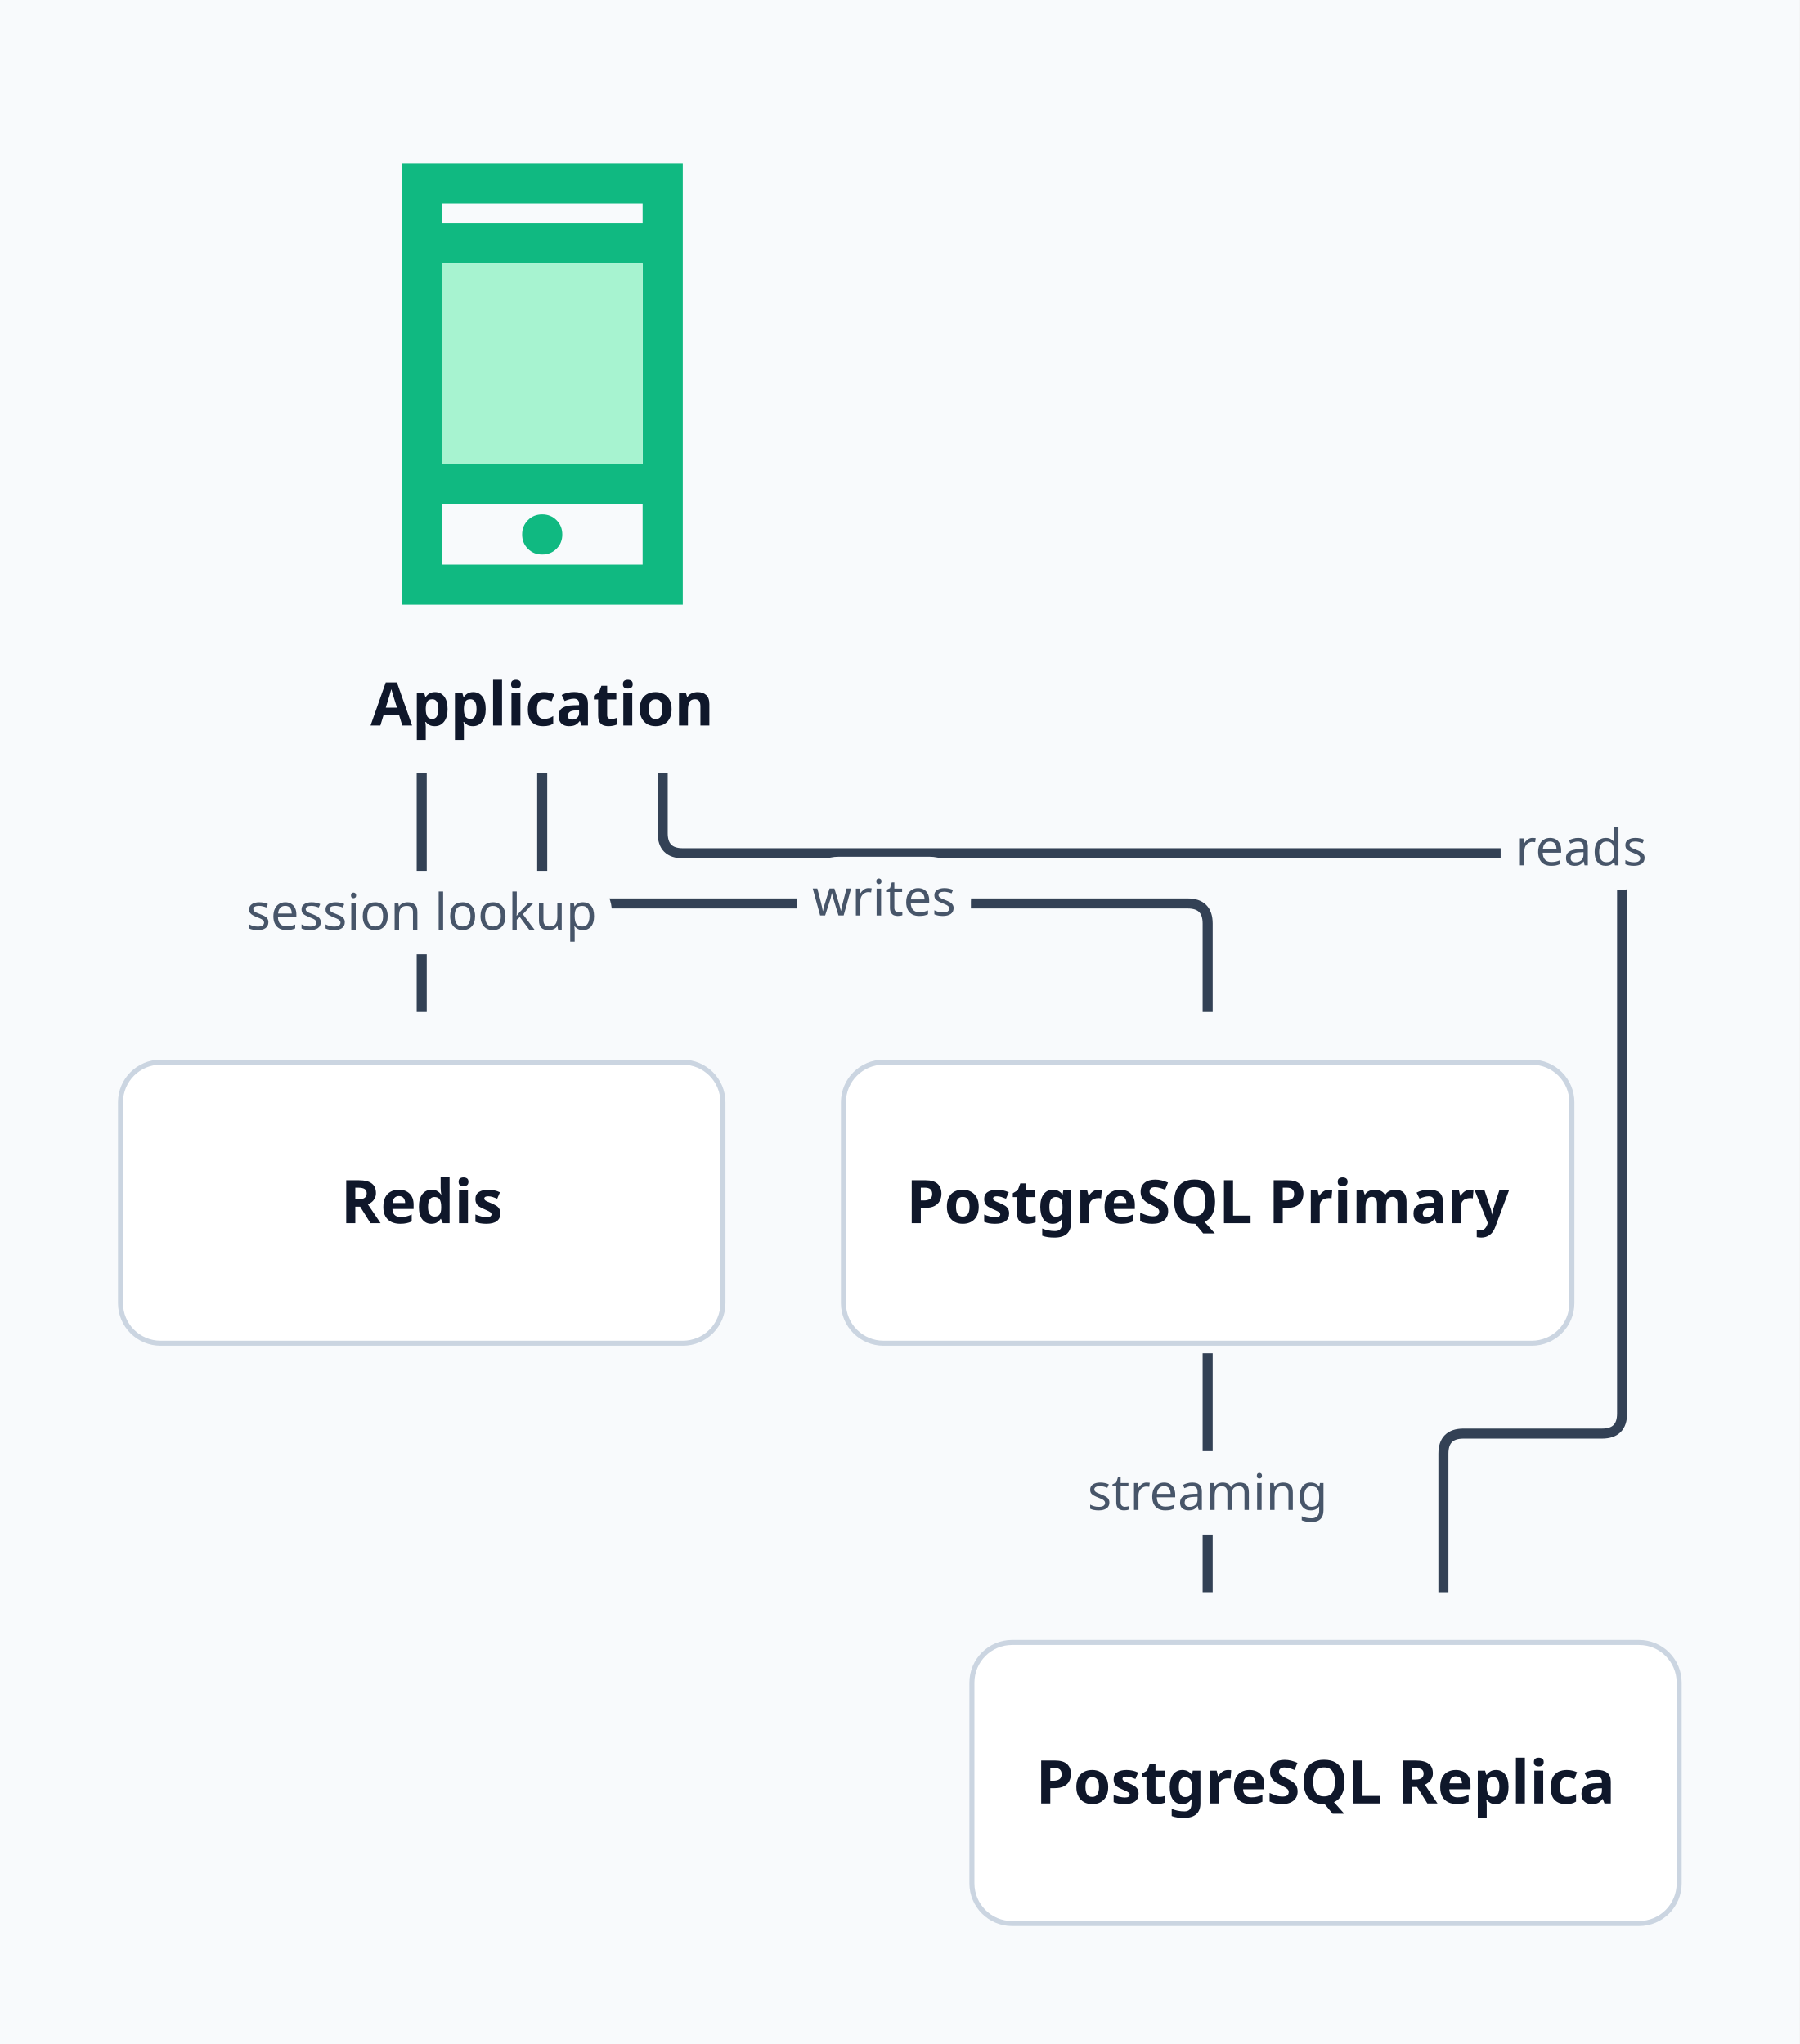
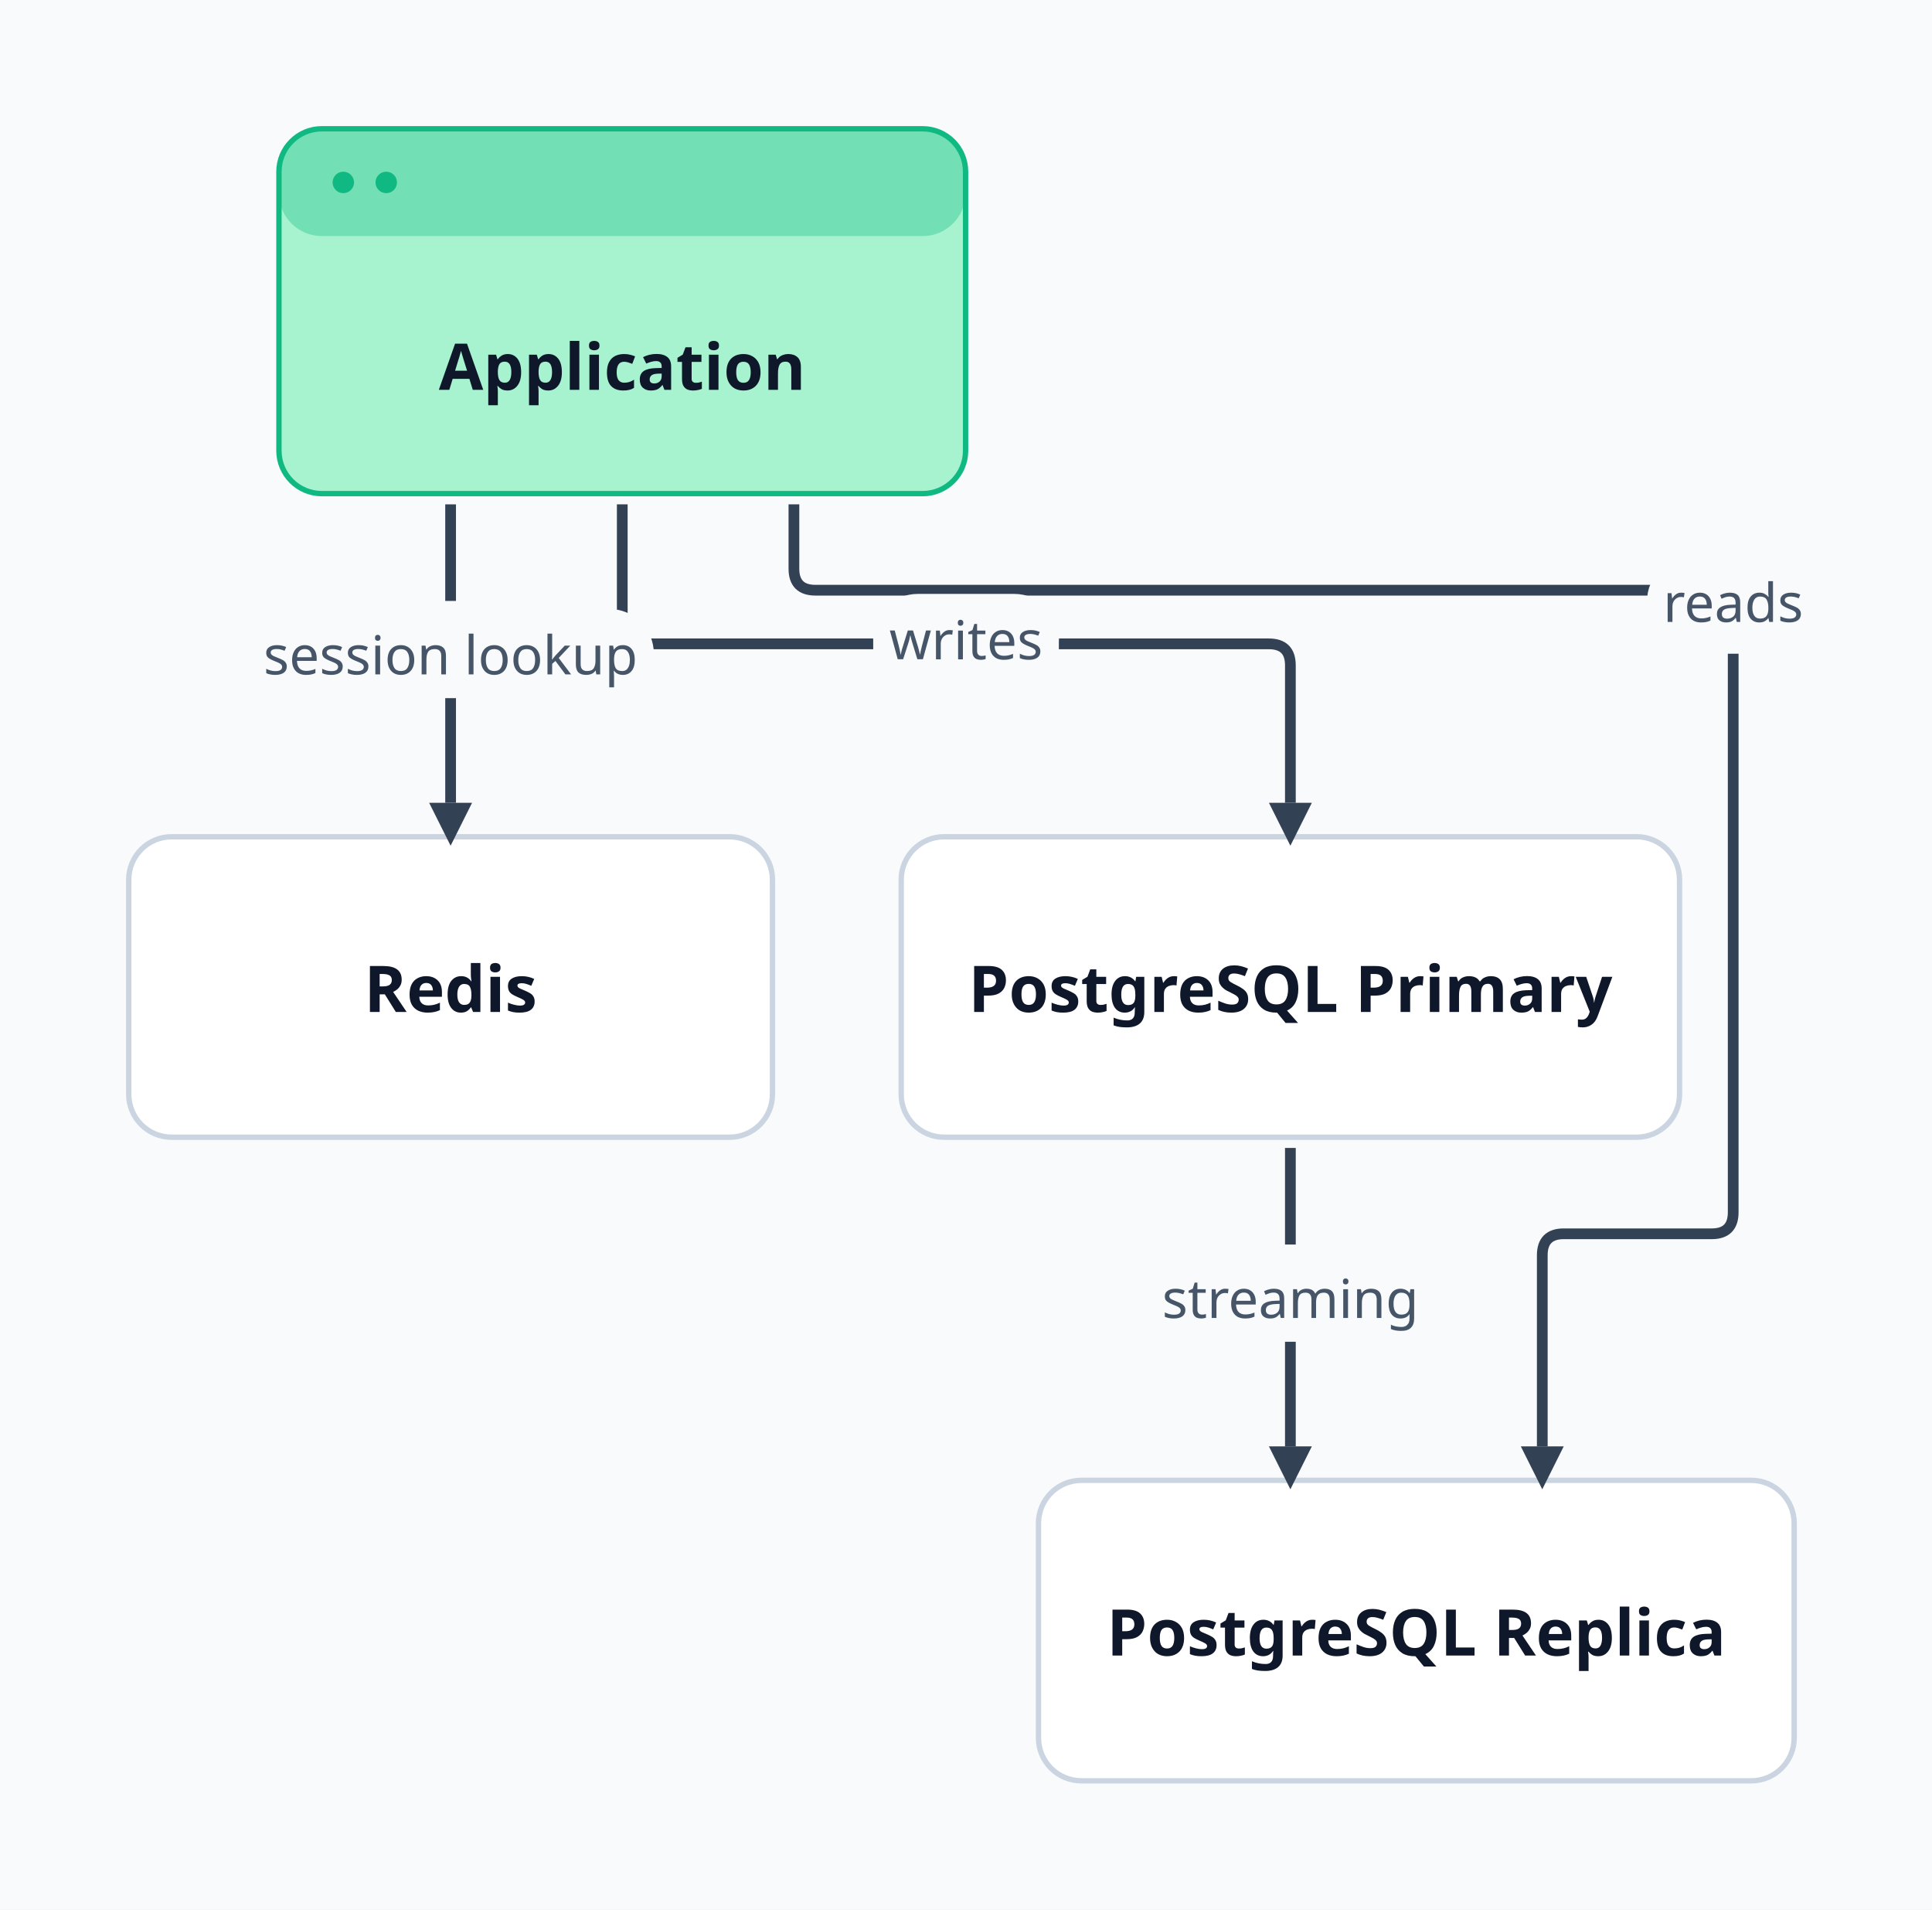
- <svg xmlns="http://www.w3.org/2000/svg" viewBox="0 0 358.463 407.24">
+ <svg xmlns="http://www.w3.org/2000/svg" viewBox="0 0 360.156 355.9">
  <defs>
    <filter id="cora-shadow-blur" x="-50%" y="-50%" width="200%" height="200%">
      <feGaussianBlur stdDeviation="0" />
    </filter>
-     <marker id="cora-marker-arrow" markerWidth="8" markerHeight="8" refX="8" refY="4" orient="auto-start-reverse" markerUnits="userSpaceOnUse">
+     <marker id="cora-marker-arrow" markerWidth="8" markerHeight="8" refX="0" refY="4" orient="auto" markerUnits="userSpaceOnUse">
      <path d="M 0 0 L 8 4 L 0 8 z" fill="#334155" />
    </marker>
-     <marker id="cora-marker-circle" markerWidth="8" markerHeight="8" refX="4" refY="4" orient="auto-start-reverse" markerUnits="userSpaceOnUse">
+     <marker id="cora-marker-circle" markerWidth="8" markerHeight="8" refX="4" refY="4" orient="auto" markerUnits="userSpaceOnUse">
      <circle cx="4" cy="4" r="2.88" fill="none" stroke="#334155" stroke-width="1.5" />
    </marker>
-     <marker id="cora-marker-filled-circle" markerWidth="8" markerHeight="8" refX="4" refY="4" orient="auto-start-reverse" markerUnits="userSpaceOnUse">
+     <marker id="cora-marker-filled-circle" markerWidth="8" markerHeight="8" refX="4" refY="4" orient="auto" markerUnits="userSpaceOnUse">
      <circle cx="4" cy="4" r="2.88" fill="#334155" />
    </marker>
-     <marker id="cora-marker-diamond" markerWidth="8" markerHeight="8" refX="4" refY="4" orient="auto-start-reverse" markerUnits="userSpaceOnUse">
-       <path d="M 4 0 L 8 4 L 4 8 L 0 4 Z" fill="none" stroke="#334155" stroke-width="1.5" />
-     </marker>
-     <marker id="cora-marker-filled-diamond" markerWidth="8" markerHeight="8" refX="4" refY="4" orient="auto-start-reverse" markerUnits="userSpaceOnUse">
-       <path d="M 4 0 L 8 4 L 4 8 L 0 4 Z" fill="#334155" />
-     </marker>
-     <marker id="cora-marker-square" markerWidth="8" markerHeight="8" refX="4" refY="4" orient="auto-start-reverse" markerUnits="userSpaceOnUse">
-       <rect x="1.12" y="1.12" width="5.76" height="5.76" fill="none" stroke="#334155" stroke-width="1.5" />
-     </marker>
-     <marker id="cora-marker-filled-square" markerWidth="8" markerHeight="8" refX="4" refY="4" orient="auto-start-reverse" markerUnits="userSpaceOnUse">
-       <rect x="1.12" y="1.12" width="5.76" height="5.76" fill="#334155" />
-     </marker>
  </defs>
-   <rect x="0" y="0" width="358.463" height="407.24" fill="#f8fafc" />
+   <rect x="0" y="0" width="360.156" height="355.9" fill="#f8fafc" />
  <g id="groups" />
  <g id="nodes">
    <g>
-       <g transform="translate(60, 28.48) scale(4)">
-         <path d="M5 23V1h14v22zm2-5v3h10v-3zm5 2.5q.425 0 .713-.288T13 19.5t-.288-.712T12 18.5t-.712.288T11 19.5t.288.713t.712.287M7 16h10V6H7zM7 4h10V3H7zm0 14v3zM7 4V3z" fill="#10b981" />
-         <rect x="7" y="6" width="10" height="10" fill="#a7f3d0" />
-       </g>
-       <text x="108" y="144.56" text-anchor="middle" font-family="'Noto Sans', sans-serif" font-size="12" font-weight="600" fill="#0f172a">
-         <tspan x="108" dy="0">Application</tspan>
+       <rect x="52" y="24" width="128" height="68" rx="8" ry="8" fill="#a7f3d0" stroke="#10b981" stroke-width="1" />
+       <rect x="52" y="24" width="128" height="20" rx="8" ry="8" fill="#10b981" opacity="0.35" />
+       <circle cx="64" cy="34" r="2" fill="#10b981" />
+       <circle cx="72" cy="34" r="2" fill="#10b981" />
+       <text x="116" y="72.656" text-anchor="middle" font-family="'Noto Sans', sans-serif" font-size="12" font-weight="600" fill="#0f172a">
+         <tspan x="116" dy="0">Application</tspan>
      </text>
    </g>
    <g>
-       <rect x="24" y="211.62" width="120" height="56" rx="8" ry="8" fill="#ffffff" stroke="#cbd5e1" stroke-width="1" />
-       <text x="84" y="243.7" text-anchor="middle" font-family="'Noto Sans', sans-serif" font-size="12" font-weight="600" fill="#0f172a">
+       <rect x="24" y="155.95" width="120" height="56" rx="8" ry="8" fill="#ffffff" stroke="#cbd5e1" stroke-width="1" />
+       <text x="84" y="188.606" text-anchor="middle" font-family="'Noto Sans', sans-serif" font-size="12" font-weight="600" fill="#0f172a">
        <tspan x="84" dy="0">Redis</tspan>
      </text>
    </g>
    <g>
-       <rect x="168" y="211.62" width="145.096" height="56" rx="8" ry="8" fill="#ffffff" stroke="#cbd5e1" stroke-width="1" />
-       <text x="240.548" y="243.7" text-anchor="middle" font-family="'Noto Sans', sans-serif" font-size="12" font-weight="600" fill="#0f172a">
+       <rect x="168" y="155.95" width="145.096" height="56" rx="8" ry="8" fill="#ffffff" stroke="#cbd5e1" stroke-width="1" />
+       <text x="240.548" y="188.606" text-anchor="middle" font-family="'Noto Sans', sans-serif" font-size="12" font-weight="600" fill="#0f172a">
        <tspan x="240.548" dy="0">PostgreSQL Primary</tspan>
      </text>
    </g>
    <g>
-       <rect x="193.591" y="327.24" width="140.872" height="56" rx="8" ry="8" fill="#ffffff" stroke="#cbd5e1" stroke-width="1" />
-       <text x="264.027" y="359.32" text-anchor="middle" font-family="'Noto Sans', sans-serif" font-size="12" font-weight="600" fill="#0f172a">
+       <rect x="193.591" y="275.9" width="140.872" height="56" rx="8" ry="8" fill="#ffffff" stroke="#cbd5e1" stroke-width="1" />
+       <text x="264.027" y="308.556" text-anchor="middle" font-family="'Noto Sans', sans-serif" font-size="12" font-weight="600" fill="#0f172a">
        <tspan x="264.027" dy="0">PostgreSQL Replica</tspan>
      </text>
    </g>
  </g>
  <g id="edges">
-     <path d="M 84 154 L 84 176 M 84 177.62 L 84 201.62" fill="none" stroke="#334155" stroke-width="2" />
-     <path d="M 108 154 L 108 176 Q 108 180 112 180 L 158.779 180 M 193.389 180 L 236.548 180 Q 240.548 180 240.548 184 L 240.548 201.62" fill="none" stroke="#334155" stroke-width="2" />
-     <path d="M 132 154 L 132 166 Q 132 170 136 170 L 298.903 170 M 319.096 170 Q 323.096 170 323.096 174 L 323.096 281.62 Q 323.096 285.62 319.096 285.62 L 291.505 285.62 Q 287.505 285.62 287.505 289.62 L 287.505 317.24" fill="none" stroke="#334155" stroke-width="2" />
-     <path d="M 240.548 269.62 L 240.548 291.62 M 240.548 293.24 L 240.548 317.24" fill="none" stroke="#334155" stroke-width="2" />
-     <path d="M 84 154 L 84 209.62" fill="none" stroke="transparent" stroke-width="0.001" marker-end="url(#cora-marker-arrow)" />
-     <path d="M 108 154 L 108 172 Q 108 180 116 180 L 232.548 180 Q 240.548 180 240.548 188 L 240.548 209.62" fill="none" stroke="transparent" stroke-width="0.001" marker-end="url(#cora-marker-arrow)" />
-     <path d="M 132 154 L 132 162 Q 132 170 140 170 L 315.096 170 Q 323.096 170 323.096 178 L 323.096 277.62 Q 323.096 285.62 315.096 285.62 L 295.505 285.62 Q 287.505 285.62 287.505 293.62 L 287.505 325.24" fill="none" stroke="transparent" stroke-width="0.001" marker-end="url(#cora-marker-arrow)" />
-     <path d="M 240.548 269.62 L 240.548 325.24" fill="none" stroke="transparent" stroke-width="0.001" marker-end="url(#cora-marker-arrow)" />
+     <path d="M 84 94 L 84 112 M 84 125.62 L 84 149.62" fill="none" stroke="#334155" stroke-width="2" marker-end="url(#cora-marker-arrow)" />
+     <path d="M 116 94 L 116 116 Q 116 120 120 120 L 162.779 120 M 197.389 120 L 236.548 120 Q 240.548 120 240.548 124 L 240.548 149.62" fill="none" stroke="#334155" stroke-width="2" marker-end="url(#cora-marker-arrow)" />
+     <path d="M 148 94 L 148 106 Q 148 110 152 110 L 319.096 110 Q 323.096 110 323.096 114 M 323.096 121.842 L 323.096 225.95 Q 323.096 229.95 319.096 229.95 L 291.505 229.95 Q 287.505 229.95 287.505 233.95 L 287.505 269.57" fill="none" stroke="#334155" stroke-width="2" marker-end="url(#cora-marker-arrow)" />
+     <path d="M 240.548 213.95 L 240.548 231.95 M 240.548 245.57 L 240.548 269.57" fill="none" stroke="#334155" stroke-width="2" marker-end="url(#cora-marker-arrow)" />
  </g>
  <g id="edge-bridge-masks" />
  <g id="edge-bridges" />
  <g id="edge-labels">
    <g>
-       <rect x="46.115" y="173.5" width="75.77" height="16.62" rx="8.31" ry="8.31" fill="#f8fafc" />
-       <text x="84" y="185.21" text-anchor="middle" font-family="'Noto Sans', sans-serif" font-size="10" font-weight="400" fill="#475569">session lookup</text>
+       <rect x="46.115" y="113.5" width="75.77" height="16.62" rx="8.31" ry="8.31" fill="#f8fafc" />
+       <text x="84" y="125.69" text-anchor="middle" font-family="'Noto Sans', sans-serif" font-size="10" font-weight="400" fill="#475569">session lookup</text>
    </g>
    <g>
-       <rect x="158.779" y="170.69" width="34.61" height="16.62" rx="8.31" ry="8.31" fill="#f8fafc" />
-       <text x="176.084" y="182.4" text-anchor="middle" font-family="'Noto Sans', sans-serif" font-size="10" font-weight="400" fill="#475569">writes</text>
+       <rect x="162.779" y="110.69" width="34.61" height="16.62" rx="8.31" ry="8.31" fill="#f8fafc" />
+       <text x="180.084" y="122.88" text-anchor="middle" font-family="'Noto Sans', sans-serif" font-size="10" font-weight="400" fill="#475569">writes</text>
    </g>
    <g>
-       <rect x="298.903" y="160.69" width="32.12" height="16.62" rx="8.31" ry="8.31" fill="#f8fafc" />
-       <text x="314.963" y="172.4" text-anchor="middle" font-family="'Noto Sans', sans-serif" font-size="10" font-weight="400" fill="#475569">reads</text>
+       <rect x="307.036" y="103.722" width="32.12" height="16.62" rx="8.31" ry="8.31" fill="#f8fafc" />
+       <text x="323.096" y="115.912" text-anchor="middle" font-family="'Noto Sans', sans-serif" font-size="10" font-weight="400" fill="#475569">reads</text>
    </g>
    <g>
-       <rect x="213.628" y="289.12" width="53.84" height="16.62" rx="8.31" ry="8.31" fill="#f8fafc" />
-       <text x="240.548" y="300.83" text-anchor="middle" font-family="'Noto Sans', sans-serif" font-size="10" font-weight="400" fill="#475569">streaming</text>
+       <rect x="213.628" y="233.45" width="53.84" height="16.62" rx="8.31" ry="8.31" fill="#f8fafc" />
+       <text x="240.548" y="245.64" text-anchor="middle" font-family="'Noto Sans', sans-serif" font-size="10" font-weight="400" fill="#475569">streaming</text>
    </g>
  </g>
</svg>
